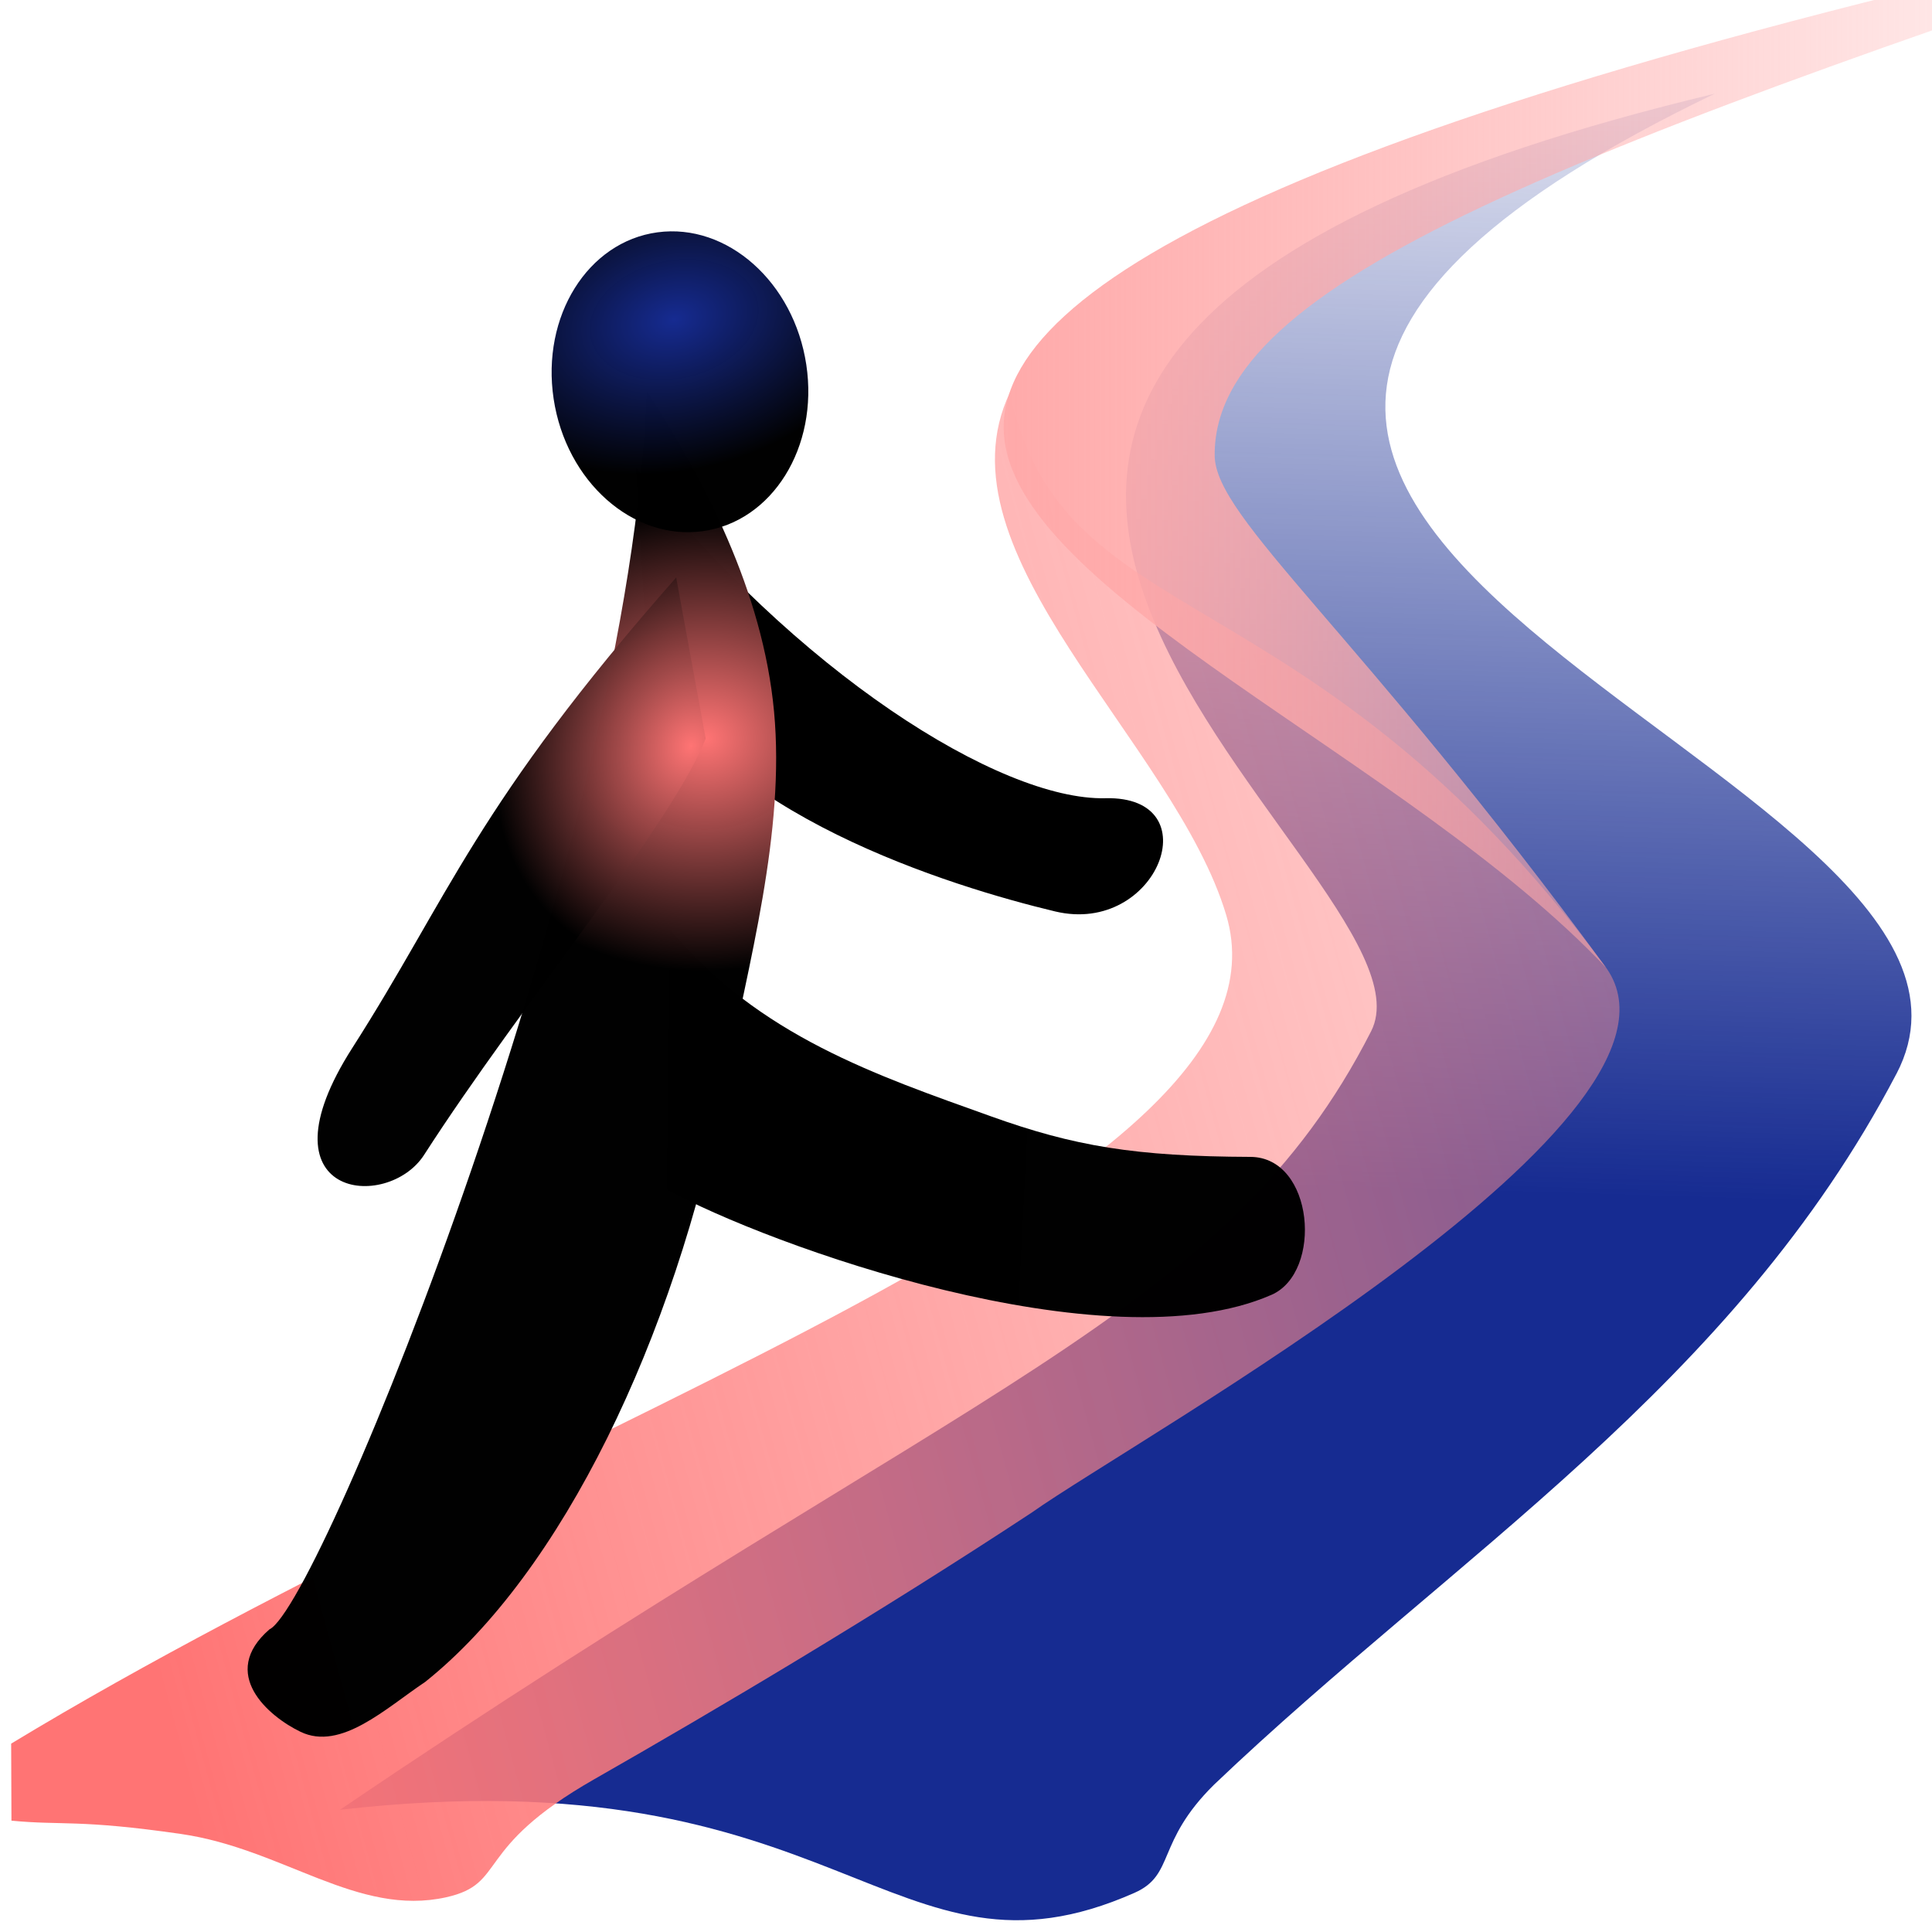
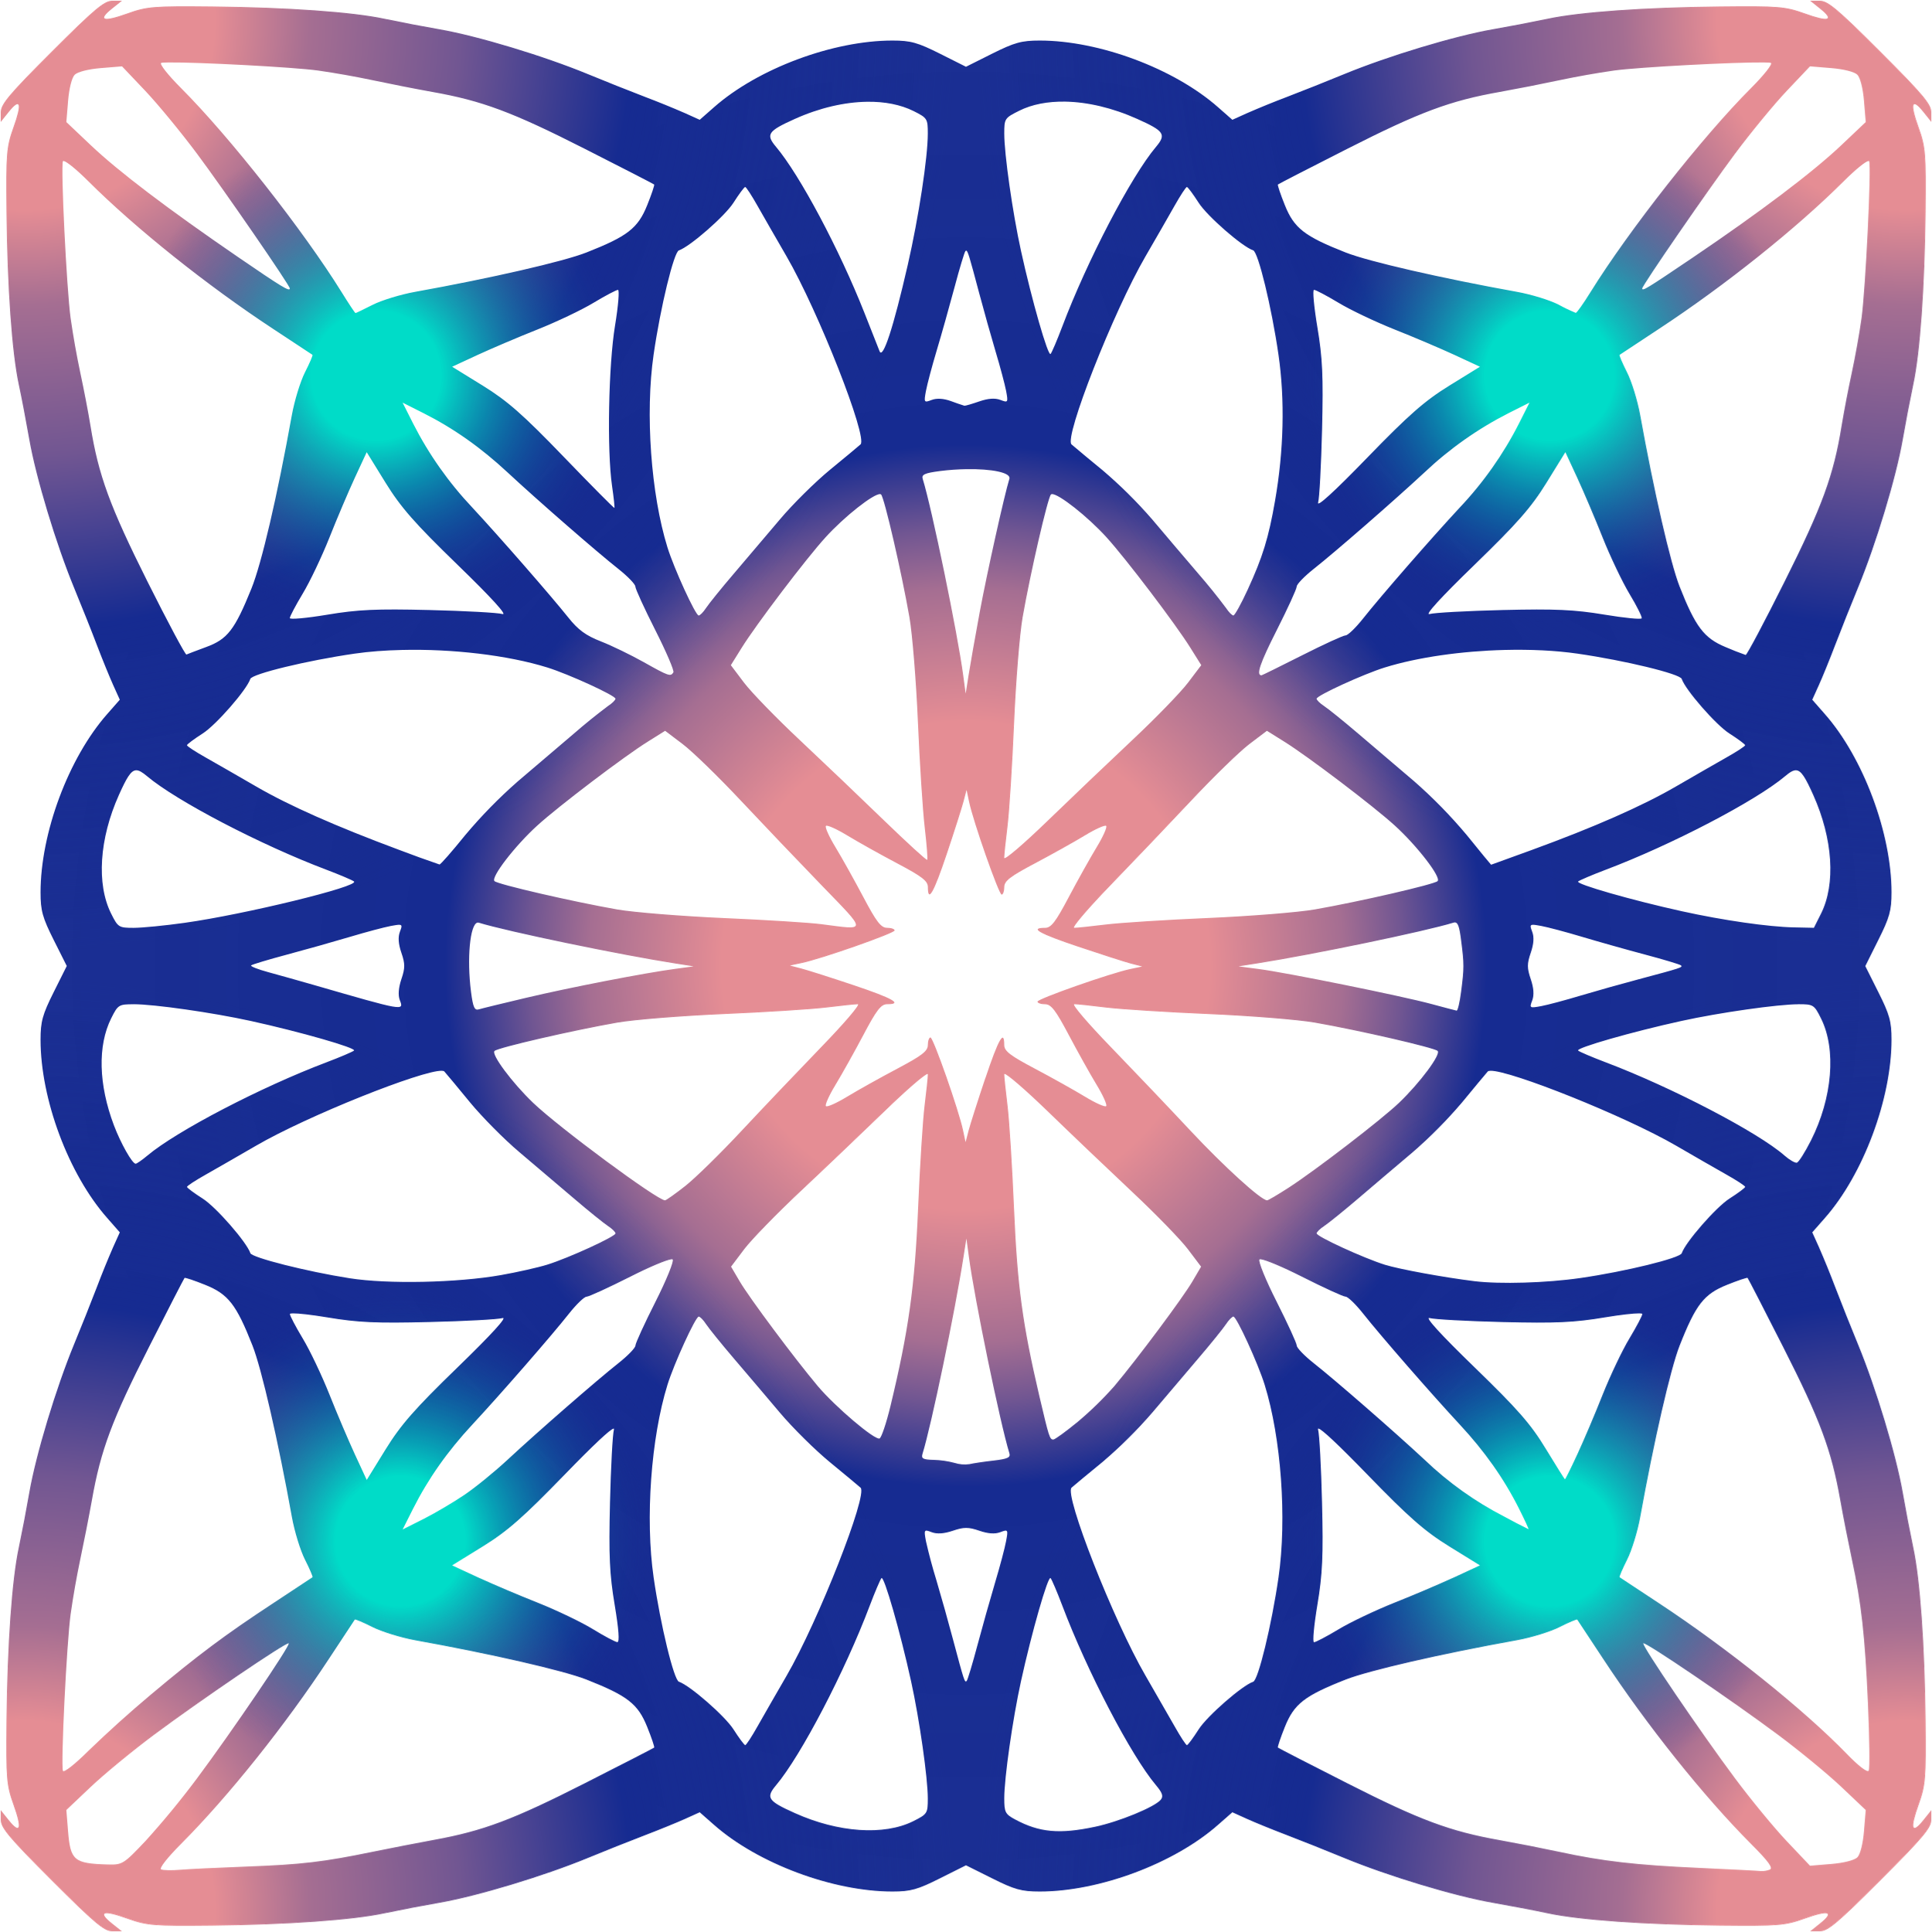
- <svg xmlns="http://www.w3.org/2000/svg" xmlns:xlink="http://www.w3.org/1999/xlink" width="54px" height="54px" viewBox="0 0 54 54" version="1.1" id="svg12">
-   <defs id="defs6">
-     <clipPath clipPathUnits="userSpaceOnUse" id="clipPath1127">
-       <rect style="display:inline;fill:none;fill-opacity:1;stroke:#808080;stroke-width:0.1;stroke-linecap:round;stroke-linejoin:round;stroke-miterlimit:4;stroke-dasharray:none;stroke-opacity:1" id="rect1129" width="33.381" height="33.381" x="162.687" y="350.973" />
-     </clipPath>
-     <clipPath clipPathUnits="userSpaceOnUse" id="clipPath931">
-       <rect style="opacity:0.99;fill:none;fill-opacity:1;stroke:#000000;stroke-width:0.3;stroke-miterlimit:4;stroke-dasharray:none" id="rect933" width="28.3" height="28.3" x="-0.071" y="0.31" />
-     </clipPath>
-     <clipPath clipPathUnits="userSpaceOnUse" id="clipPath931-3">
-       <rect style="opacity:0.99;fill:none;fill-opacity:1;stroke:#000000;stroke-width:0.3;stroke-miterlimit:4;stroke-dasharray:none" id="rect933-9" width="28.3" height="28.3" x="-0.071" y="0.31" />
-     </clipPath>
-     <linearGradient xlink:href="#linearGradient983" id="linearGradient985" x1="23.518" y1="-1.144" x2="22.942" y2="17.739" gradientUnits="userSpaceOnUse" gradientTransform="matrix(1.90106,0,0,1.90106,0.2229914,-0.3155504)" />
-     <linearGradient id="linearGradient983">
-       <stop style="stop-color:#162b91;stop-opacity:0" offset="0" id="stop979" />
-       <stop style="stop-color:#162b91;stop-opacity:1" offset="1" id="stop981" />
+ <svg xmlns="http://www.w3.org/2000/svg" xmlns:xlink="http://www.w3.org/1999/xlink" width="54" height="54" viewBox="0 0 14.287 14.287" xml:space="preserve">
+   <defs>
+     <radialGradient xlink:href="#d" id="i" gradientUnits="userSpaceOnUse" gradientTransform="matrix(.8761 0 0 .8761 77.249 -41.059)" cx="-9.808" cy="87.923" fx="-9.808" fy="87.923" r="7.925" />
+     <radialGradient xlink:href="#c" id="j" gradientUnits="userSpaceOnUse" gradientTransform="matrix(3.28529 0 0 3.28529 110.876 -209.971)" cx="-9.808" cy="87.923" fx="-9.808" fy="87.923" r="7.925" />
+     <radialGradient xlink:href="#c" id="l" gradientUnits="userSpaceOnUse" gradientTransform="matrix(3.28529 0 0 3.28529 58.255 -209.971)" cx="-9.808" cy="87.923" fx="-9.808" fy="87.923" r="7.925" />
+     <radialGradient xlink:href="#b" id="e" cx="-9.808" cy="87.923" fx="-9.808" fy="87.923" r="7.925" gradientUnits="userSpaceOnUse" gradientTransform="matrix(3.4071 0 0 3.4071 85.76 -247.091)" />
+     <radialGradient xlink:href="#c" id="f" gradientUnits="userSpaceOnUse" cx="-9.808" cy="87.923" fx="-9.808" fy="87.923" r="7.925" gradientTransform="matrix(3.28529 0 0 3.28529 58.255 -262.819)" />
+     <radialGradient xlink:href="#d" id="g" gradientUnits="userSpaceOnUse" cx="-9.808" cy="87.923" fx="-9.808" fy="87.923" r="7.925" gradientTransform="matrix(.8761 0 0 .8761 44.447 -41.059)" />
+     <radialGradient xlink:href="#d" id="m" gradientUnits="userSpaceOnUse" gradientTransform="matrix(.8761 0 0 .8761 45.13 -8.484)" cx="-9.808" cy="87.923" fx="-9.808" fy="87.923" r="7.925" />
+     <radialGradient xlink:href="#c" id="h" gradientUnits="userSpaceOnUse" gradientTransform="matrix(3.28529 0 0 3.28529 110.876 -262.819)" cx="-9.808" cy="87.923" fx="-9.808" fy="87.923" r="7.925" />
+     <radialGradient xlink:href="#d" id="k" gradientUnits="userSpaceOnUse" gradientTransform="matrix(.8761 0 0 .8761 77.249 -8.484)" cx="-9.808" cy="87.923" fx="-9.808" fy="87.923" r="7.925" />
+     <linearGradient id="c">
+       <stop style="stop-color:#e58d94;stop-opacity:1" offset="0" />
+       <stop style="stop-color:#e58d94;stop-opacity:1" offset=".204" />
+       <stop style="stop-color:#a56e92;stop-opacity:1" offset=".306" />
+       <stop style="stop-color:#715692;stop-opacity:1" offset=".468" />
+       <stop style="stop-color:#162b91;stop-opacity:1" offset=".653" />
+       <stop style="stop-color:#162b91;stop-opacity:0" offset="1" />
    </linearGradient>
-     <linearGradient xlink:href="#linearGradient947" id="linearGradient925" x1="0.047" y1="17.024" x2="41.363" y2="5.738" gradientUnits="userSpaceOnUse" gradientTransform="matrix(1.90106,0,0,1.90106,0.2229914,-0.3155504)" />
-     <linearGradient id="linearGradient947">
-       <stop id="stop943" offset="0" style="stop-color:#ff7474;stop-opacity:1" />
-       <stop id="stop945" offset="1" style="stop-color:#ffaaaa;stop-opacity:0;" />
+     <linearGradient id="b">
+       <stop style="stop-color:#e58d94;stop-opacity:1" offset="0" />
+       <stop style="stop-color:#e58d94;stop-opacity:1" offset=".253" />
+       <stop style="stop-color:#a56e92;stop-opacity:1" offset=".391" />
+       <stop style="stop-color:#715692;stop-opacity:1" offset=".452" />
+       <stop style="stop-color:#162b91;stop-opacity:1" offset=".54" />
+       <stop style="stop-color:#162b91;stop-opacity:.979" offset="1" />
    </linearGradient>
-     <linearGradient xlink:href="#linearGradient931" id="linearGradient933" x1="14.639" y1="6.521" x2="34.104" y2="6.521" gradientUnits="userSpaceOnUse" gradientTransform="matrix(1.90106,0,0,1.90106,0.2229914,-0.3155504)" />
-     <linearGradient id="linearGradient931">
-       <stop style="stop-color:#ffaaaa;stop-opacity:1;" offset="0" id="stop927" />
-       <stop style="stop-color:#ffaaaa;stop-opacity:0;" offset="1" id="stop929" />
+     <linearGradient id="d">
+       <stop style="stop-color:#00dcc8;stop-opacity:1" offset="0" />
+       <stop style="stop-color:#00dcc8;stop-opacity:1" offset=".261" />
+       <stop style="stop-color:#162b91;stop-opacity:0" offset="1" />
    </linearGradient>
-     <linearGradient xlink:href="#linearGradient1031" id="linearGradient1025" x1="44.777" y1="70.821" x2="60.014" y2="71.553" gradientUnits="userSpaceOnUse" />
-     <linearGradient id="linearGradient1031">
-       <stop style="stop-color:#000000;stop-opacity:1" offset="0" id="stop1027" />
-       <stop style="stop-color:#000000;stop-opacity:0.995" offset="1" id="stop1029" />
-     </linearGradient>
-     <radialGradient xlink:href="#linearGradient1009" id="radialGradient1003" cx="39.886" cy="65.181" fx="39.886" fy="65.181" r="8.855" gradientTransform="matrix(1.022307,-0.03708011,0.0301729,0.9268374,-2.807243,-0.9877338)" gradientUnits="userSpaceOnUse" />
-     <linearGradient id="linearGradient1009">
-       <stop id="stop1005" offset="0" style="stop-color:#ff7474;stop-opacity:1" />
-       <stop id="stop1007" offset="1" style="stop-color:#000000;stop-opacity:0.995" />
-     </linearGradient>
-     <radialGradient xlink:href="#linearGradient991" id="radialGradient995" cx="32.49" cy="48.643" fx="32.49" fy="48.643" r="4.276" gradientTransform="matrix(1.706974,-0.1956862,0.1412422,1.23781,-29.93696,-5.666675)" gradientUnits="userSpaceOnUse" />
-     <linearGradient id="linearGradient991">
-       <stop style="stop-color:#162b91;stop-opacity:1" offset="0" id="stop987" />
-       <stop style="stop-color:#000000;stop-opacity:0.995" offset="1" id="stop989" />
-     </linearGradient>
-     <radialGradient xlink:href="#linearGradient1009" id="radialGradient1035" cx="39.574" cy="59.588" fx="39.574" fy="59.588" r="6.502" gradientTransform="matrix(0.4466359,-1.120579,0.9109779,0.4045433,-32.51389,78.44377)" gradientUnits="userSpaceOnUse" />
-     <clipPath clipPathUnits="userSpaceOnUse" id="clipPath4814">
-       <rect style="opacity:0.947;fill:none;fill-opacity:1;stroke:#000000;stroke-width:0.05;stroke-miterlimit:4;stroke-dasharray:none;stroke-opacity:1;paint-order:markers stroke fill" id="rect4816" width="53.3" height="53.3" x="0.25" y="0.45" />
-     </clipPath>
+     <pattern xlink:href="#a" id="n" patternTransform="translate(-25.364 -25.492)" />
+     <pattern patternUnits="userSpaceOnUse" width="104.69" height="104.917" patternTransform="translate(-25.344 -25.472)" id="a">
+       <path style="fill:url(#e);stroke-width:1;paint-order:markers stroke fill" d="M25.344 25.472h54v54h-54z" />
+       <path style="fill:url(#f);stroke-width:1;paint-order:markers stroke fill" d="M0 0h52.07v52.07H0z" />
+       <path style="fill:url(#g);stroke-width:1;paint-order:markers stroke fill" d="M28.911 29.029h13.886v13.885H28.91z" />
+       <path style="fill:url(#h);stroke-width:1;paint-order:markers stroke fill" d="M52.62 0h52.07v52.07H52.62z" />
+       <path style="fill:url(#i);stroke-width:1;paint-order:markers stroke fill" d="M61.713 29.029H75.6v13.885H61.713z" />
+       <path style="fill:url(#j);stroke-width:1;paint-order:markers stroke fill" d="M52.62 52.848h52.07v52.07H52.62z" />
+       <path style="fill:url(#k);stroke-width:1;paint-order:markers stroke fill" d="M61.713 61.603H75.6V75.49H61.713z" />
+       <path style="fill:url(#l);stroke-width:1;paint-order:markers stroke fill" d="M0 52.848h52.07v52.07H0z" />
+       <path style="fill:url(#m);stroke-width:1;paint-order:markers stroke fill" d="M29.595 61.603H43.48V75.49H29.595z" />
+     </pattern>
+     <pattern patternUnits="userSpaceOnUse" width="53.961" height="53.961" patternTransform="translate(.02 .02)" id="o">
+       <path style="fill:url(#n)" d="M3.117 0c-.226 0-.506.237-1.693 1.424C.237 2.61 0 2.89 0 3.117v.272l.223-.278c.324-.404.373-.246.13.43-.195.546-.21.727-.193 2.355.021 2.11.152 3.946.344 4.833.077.356.208 1.045.293 1.53.187 1.07.75 2.93 1.256 4.157.205.498.493 1.218.638 1.602.146.383.35.882.452 1.109l.185.41-.355.404c-1.078 1.225-1.86 3.32-1.86 4.983 0 .51.055.703.367 1.326l.366.729-.366.732c-.312.624-.367.819-.367 1.328 0 1.662.782 3.757 1.86 4.98l.355.405-.185.41a25.07 25.07 0 0 0-.452 1.11 76.398 76.398 0 0 1-.638 1.6c-.507 1.228-1.07 3.087-1.256 4.157a48.377 48.377 0 0 1-.293 1.531c-.192.887-.322 2.722-.344 4.832-.016 1.629-.002 1.81.194 2.356.242.676.193.834-.131.43L0 50.572v.272c0 .226.237.506 1.424 1.693 1.187 1.187 1.467 1.424 1.693 1.424h.272l-.28-.223c-.404-.324-.244-.373.432-.13.546.195.727.21 2.355.193 2.11-.022 3.946-.152 4.833-.344a48.482 48.482 0 0 1 1.53-.293c1.07-.187 2.93-.75 4.157-1.256a76.13 76.13 0 0 1 1.602-.638c.383-.146.882-.35 1.109-.452l.41-.185.404.355c1.225 1.078 3.32 1.86 4.983 1.86.51 0 .703-.055 1.326-.368l.729-.365.732.365c.624.313.819.368 1.328.368 1.662 0 3.757-.782 4.98-1.86l.405-.355.41.185c.227.103.726.306 1.11.452.382.145 1.103.433 1.6.638 1.228.507 3.087 1.07 4.157 1.256.485.085 1.175.216 1.531.293.887.192 2.722.322 4.832.344 1.629.016 1.81.002 2.356-.194.676-.242.834-.193.43.131l-.278.223h.272c.226 0 .506-.237 1.693-1.424 1.187-1.187 1.424-1.467 1.424-1.693v-.272l-.223.278c-.324.404-.373.246-.13-.43.195-.546.21-.727.193-2.356-.022-2.11-.152-3.945-.344-4.832a48.591 48.591 0 0 1-.293-1.53c-.187-1.07-.75-2.93-1.256-4.157a76.169 76.169 0 0 1-.638-1.602 25.149 25.149 0 0 0-.452-1.109l-.185-.41.355-.404c1.071-1.217 1.86-3.33 1.86-4.983 0-.51-.055-.703-.368-1.326l-.365-.729.365-.732c.313-.624.368-.819.368-1.328 0-1.652-.79-3.764-1.86-4.98l-.355-.405.185-.41c.103-.227.306-.726.452-1.11a76.39 76.39 0 0 1 .638-1.601c.507-1.227 1.07-3.086 1.256-4.156a48.28 48.28 0 0 1 .293-1.531c.192-.887.322-2.722.344-4.833.016-1.628.002-1.81-.194-2.355-.242-.676-.193-.834.131-.43l.223.278v-.272c0-.226-.237-.506-1.424-1.693C51.35.237 51.07 0 50.844 0h-.272l.278.223c.404.324.246.373-.43.13-.546-.195-.727-.21-2.356-.193-2.11.021-3.945.152-4.832.344a48.38 48.38 0 0 1-1.53.293c-1.07.187-2.93.75-4.157 1.256a76.13 76.13 0 0 1-1.602.638 25.14 25.14 0 0 0-1.109.452l-.41.185-.404-.355c-1.224-1.078-3.319-1.86-4.98-1.86-.51 0-.705.055-1.33.367l-.731.366-.729-.366c-.623-.312-.815-.367-1.326-.367-1.663 0-3.758.782-4.983 1.86l-.404.355-.41-.185a25.121 25.121 0 0 0-1.11-.452 76.401 76.401 0 0 1-1.601-.638C15.189 1.546 13.33.983 12.26.797a48.377 48.377 0 0 1-1.531-.293C9.842.312 8.007.182 5.896.16 4.268.144 4.086.158 3.541.354c-.676.242-.834.193-.43-.131L3.39 0zm1.574 1.725c.776-.01 3.46.128 4.178.226a24.75 24.75 0 0 1 1.533.272c.435.093 1.18.24 1.659.326 1.392.247 2.235.56 4.267 1.592 1.05.532 1.92.981 1.936.996.014.014-.073.276-.196.58-.258.641-.547.866-1.693 1.318-.643.254-2.673.72-4.795 1.102-.399.072-.93.234-1.182.361-.25.127-.467.232-.482.232-.015 0-.189-.262-.387-.582-1.071-1.727-3.14-4.356-4.486-5.703-.368-.368-.617-.684-.557-.707.022-.008.095-.012.205-.013zm44.579 0c.11.001.183.005.205.013.06.022-.189.339-.557.707-1.347 1.347-3.415 3.976-4.486 5.703-.198.32-.383.579-.409.577a4.684 4.684 0 0 1-.48-.23c-.24-.125-.763-.286-1.162-.358-2.123-.383-4.152-.848-4.795-1.102-1.146-.452-1.435-.677-1.693-1.318-.123-.304-.21-.566-.196-.58.015-.015.886-.464 1.936-.996 2.032-1.032 2.875-1.345 4.267-1.592a56.443 56.443 0 0 0 1.659-.326 24.753 24.753 0 0 1 1.533-.272c.719-.098 3.402-.236 4.178-.226zm-45.88.109.651.686c.357.377 1.006 1.167 1.443 1.753.754 1.01 2.596 3.684 2.596 3.768 0 .098-.226-.04-1.459-.885-1.948-1.335-3.33-2.384-4.101-3.115l-.686-.65.049-.592c.028-.345.104-.65.185-.73.082-.082.386-.158.73-.186zm47.18 0 .592.049c.345.028.65.104.73.185.082.082.158.386.186.73l.049.593-.686.65c-.797.755-2.27 1.867-4.15 3.139-1.288.87-1.41.945-1.41.861 0-.084 1.842-2.757 2.596-3.768.437-.586 1.086-1.376 1.443-1.753zm-20.818.986c.625.011 1.323.174 2.012.483.76.34.82.433.523.785-.695.826-1.921 3.177-2.615 5.014-.145.383-.293.73-.328.771-.07.083-.527-1.512-.828-2.885-.234-1.064-.467-2.699-.467-3.273 0-.42.012-.438.418-.64.356-.179.799-.263 1.285-.255zm-5.535.004c.49-.007.935.08 1.297.26.384.192.398.215.398.63 0 .665-.254 2.332-.56 3.669-.4 1.745-.694 2.649-.788 2.414l-.421-1.067c-.703-1.78-1.806-3.853-2.473-4.646-.293-.348-.23-.441.527-.781.689-.31 1.39-.47 2.02-.479zM1.76 4.48c.08.012.364.241.687.564 1.324 1.32 3.318 2.913 5.168 4.129.588.386 1.082.712 1.098.724.016.013-.079.233-.21.49-.13.258-.294.795-.366 1.194-.413 2.29-.846 4.147-1.131 4.852-.466 1.151-.669 1.413-1.26 1.63-.275.102-.524.196-.555.211-.03.016-.52-.902-1.09-2.04-1.052-2.104-1.369-2.97-1.591-4.346-.062-.383-.191-1.05-.285-1.485a24.12 24.12 0 0 1-.272-1.533c-.112-.821-.278-4.209-.215-4.383.003-.007.01-.01.022-.007zm50.441 0c.012-.002.019 0 .022.007.063.174-.101 3.562-.213 4.383-.056.409-.18 1.1-.274 1.533a34.276 34.276 0 0 0-.285 1.485c-.222 1.376-.539 2.243-1.59 4.343-.568 1.137-1.058 2.06-1.09 2.055a8.45 8.45 0 0 1-.568-.223c-.595-.248-.836-.567-1.277-1.687-.254-.643-.72-2.673-1.102-4.795-.072-.399-.237-.936-.367-1.193-.13-.258-.225-.478-.209-.49.016-.013.51-.339 1.098-.725 1.85-1.216 3.844-2.809 5.168-4.129.323-.323.606-.552.687-.564zm-31.394.726c.026-.003.182.236.347.53.166.293.529.925.807 1.404.888 1.53 2.282 5.073 2.07 5.261-.064.057-.45.38-.86.715-.408.336-1.034.955-1.392 1.38-.357.423-.939 1.107-1.29 1.519-.353.412-.7.844-.776.959-.075.115-.168.209-.205.209-.088 0-.688-1.309-.873-1.905-.461-1.483-.625-3.744-.387-5.386.192-1.328.566-2.867.707-2.914.307-.103 1.284-.956 1.524-1.33.153-.24.301-.44.328-.442zm12.347 0c.027.003.175.202.328.441.24.375 1.217 1.228 1.524 1.33.141.048.515 1.587.707 2.915.183 1.261.149 2.683-.096 4.086-.181 1.04-.344 1.567-.765 2.484-.182.396-.362.72-.399.72-.037 0-.13-.093-.205-.208a16.897 16.897 0 0 0-.775-.96c-.352-.411-.934-1.095-1.291-1.519a12.968 12.968 0 0 0-1.393-1.379 59.842 59.842 0 0 1-.86-.715c-.213-.19 1.171-3.713 2.067-5.255.28-.482.645-1.117.81-1.41.166-.294.322-.533.348-.53zm-6.172 1.78c.045-.011.092.157.366 1.187.129.485.336 1.221.46 1.637.125.415.256.907.292 1.093.061.328.055.336-.16.254-.151-.057-.343-.043-.592.043-.203.07-.389.125-.414.12a7.234 7.234 0 0 1-.371-.128c-.214-.077-.401-.088-.545-.033-.212.08-.218.071-.157-.256.035-.186.171-.698.303-1.138.132-.44.355-1.233.496-1.76.14-.527.277-.98.303-1.006a.047.047 0 0 1 .02-.014zm-9.73 1.095c.045 0 .009.449-.082.998-.183 1.11-.228 3.481-.084 4.479.048.33.078.607.066.619-.01.011-.652-.635-1.423-1.436-1.14-1.182-1.565-1.555-2.258-1.984l-.854-.527.71-.329c.39-.18 1.143-.501 1.675-.712.532-.212 1.238-.547 1.568-.747.33-.199.637-.36.682-.36zm19.455 0c.045 0 .353.162.684.361.33.2 1.036.535 1.568.747.532.21 1.286.532 1.676.712l.709.329-.854.527c-.69.427-1.13.812-2.295 2.014-.923.952-1.416 1.402-1.373 1.253.037-.127.085-1.046.11-2.043.036-1.49.013-1.995-.131-2.855-.096-.575-.139-1.045-.094-1.045zm-25.475 3.152.582.293c.842.425 1.606.963 2.354 1.659.845.786 2.487 2.216 3.096 2.697.261.207.474.428.474.492s.251.612.557 1.217c.306.605.534 1.136.506 1.181-.077.125-.13.108-.828-.285-.357-.2-.895-.462-1.198-.58-.42-.164-.634-.32-.91-.666-.478-.6-1.922-2.255-2.681-3.072a10.076 10.076 0 0 1-1.659-2.354zm31.497 0-.293.582a10.076 10.076 0 0 1-1.659 2.354c-.786.845-2.216 2.487-2.697 3.096-.207.261-.428.474-.492.474s-.612.252-1.219.559c-.606.306-1.116.557-1.13.557-.157 0-.043-.334.427-1.264.306-.605.557-1.153.557-1.217 0-.064.212-.285.474-.492.609-.481 2.25-1.911 3.096-2.697a10.076 10.076 0 0 1 2.353-1.659zm-32.5 1.385.527.854c.427.69.812 1.13 2.014 2.295.952.923 1.402 1.418 1.253 1.375-.127-.037-1.046-.088-2.043-.112-1.49-.036-1.995-.013-2.855.131-.575.096-1.045.139-1.045.094 0-.045.162-.353.361-.684.2-.33.535-1.036.747-1.568.21-.532.532-1.286.712-1.676zm33.503 0 .329.71c.18.39.501 1.143.712 1.675.212.532.55 1.242.752 1.578.203.336.356.643.34.68-.016.037-.49-.01-1.052-.104-.831-.138-1.36-.162-2.833-.127-.996.024-1.915.075-2.042.112-.15.043.3-.452 1.253-1.375 1.202-1.165 1.587-1.605 2.014-2.295zm-16.74.475c.702-.012 1.254.096 1.2.271-.142.457-.628 2.642-.829 3.725-.128.69-.268 1.485-.312 1.766l-.08.511-.069-.511c-.157-1.177-.876-4.664-1.132-5.49-.038-.121.055-.164.488-.22.25-.032.5-.048.734-.052zm-2.412.697a.04.04 0 0 1 .027.012c.092.096.573 2.18.791 3.428.081.46.188 1.776.237 2.925.049 1.15.135 2.48.191 2.957.056.477.087.883.069.9-.019.019-.56-.476-1.204-1.099a242.82 242.82 0 0 0-2.357-2.248c-.654-.613-1.353-1.334-1.557-1.603l-.37-.49.302-.485c.405-.652 1.8-2.491 2.344-3.088.535-.589 1.343-1.222 1.527-1.209zm4.8 0c.185-.013.993.62 1.528 1.209.543.597 1.939 2.436 2.344 3.088l.303.484-.371.49c-.204.27-.904.991-1.557 1.604-.653.613-1.726 1.636-2.383 2.272-.657.636-1.195 1.095-1.195 1.02 0-.076.041-.472.092-.88.05-.407.133-1.7.183-2.875.05-1.175.158-2.513.239-2.972.219-1.248.7-3.332.79-3.428a.04.04 0 0 1 .028-.012zm-18.163 4.356c1.398-.034 2.948.144 4.06.49.596.185 1.905.785 1.905.873 0 .037-.094.13-.21.205a17.04 17.04 0 0 0-.958.775l-1.559 1.328a13.702 13.702 0 0 0-1.475 1.508c-.366.453-.688.82-.716.817a34.103 34.103 0 0 1-1.12-.405c-1.78-.662-3.089-1.243-4.005-1.775-.48-.278-1.11-.641-1.405-.807-.293-.165-.532-.32-.529-.347.003-.027.202-.175.441-.328.375-.24 1.228-1.217 1.33-1.524.048-.141 1.587-.515 2.915-.707.41-.06.86-.092 1.326-.103zm30.818 0c.716-.018 1.42.014 2.035.103 1.328.192 2.867.566 2.914.707.103.307.955 1.284 1.33 1.524.24.153.44.301.442.328.003.026-.236.182-.53.347-.293.166-.925.529-1.404.807-.94.546-2.289 1.14-4.047 1.781-.61.223-1.113.406-1.119.406-.005 0-.31-.371-.676-.824a13.704 13.704 0 0 0-1.474-1.508c-.445-.377-1.146-.976-1.559-1.328-.412-.352-.844-.7-.959-.775-.115-.075-.209-.168-.209-.205 0-.088 1.309-.688 1.905-.873.927-.288 2.157-.46 3.351-.49zM18.57 20.406l.49.371c.27.204.991.904 1.604 1.557.613.653 1.636 1.726 2.272 2.383 1.29 1.333 1.288 1.26.003 1.094-.332-.044-1.563-.121-2.738-.172-1.175-.052-2.513-.16-2.972-.24-1.249-.22-3.332-.7-3.428-.792-.109-.103.569-.983 1.197-1.554.597-.543 2.436-1.939 3.088-2.344zm16.82 0 .485.303c.652.405 2.491 1.8 3.088 2.344.628.571 1.306 1.451 1.197 1.554-.096.092-2.18.572-3.428.791-.46.081-1.797.188-2.972.239-1.175.05-2.468.133-2.875.183-.408.05-.804.092-.88.092-.075 0 .384-.538 1.02-1.195a256.69 256.69 0 0 0 2.272-2.383c.613-.653 1.334-1.353 1.603-1.557zM3.776 21.51c.086-.008.18.053.313.164.826.695 3.177 1.921 5.014 2.615.383.145.73.293.771.328.161.136-3.052.92-4.734 1.156-.546.077-1.187.14-1.424.14-.416 0-.44-.015-.631-.4-.413-.826-.33-2.092.219-3.316.213-.474.33-.675.472-.687zm46.41 0c.143.012.26.213.473.687.55 1.224.632 2.49.219 3.317l-.2.398-.562-.012c-.704-.014-1.966-.195-3.119-.449-1.396-.307-2.991-.764-2.908-.834.042-.035.388-.183.771-.328 1.837-.694 4.188-1.92 5.014-2.615.132-.111.227-.172.313-.164zm-23.19.549.068.324c.113.549.833 2.601.912 2.601.04 0 .074-.095.074-.21 0-.171.162-.296.86-.665.472-.25 1.1-.6 1.394-.779.294-.179.561-.298.593-.266.033.033-.086.3-.265.594-.179.295-.53.922-.78 1.395-.368.697-.493.86-.663.86-.451 0-.164.162.927.528.626.21 1.284.422 1.463.47l.324.083-.324.068c-.549.114-2.601.834-2.601.913 0 .04.095.074.21.074.171 0 .296.162.665.86.25.472.6 1.1.779 1.394.179.294.298.561.265.593-.032.033-.299-.086-.593-.265-.295-.179-.922-.53-1.395-.78-.697-.368-.86-.493-.86-.664 0-.45-.163-.163-.528.928h-.002c-.21.626-.42 1.284-.467 1.463l-.084.324-.069-.324c-.113-.549-.833-2.601-.912-2.601-.04 0-.074.095-.074.21 0 .171-.163.296-.86.665-.472.25-1.1.6-1.394.779-.294.179-.561.298-.594.265-.032-.032.087-.299.266-.593.179-.295.53-.922.78-1.395.368-.697.493-.86.663-.86.451 0 .164-.164-.927-.53-.626-.21-1.284-.42-1.463-.467l-.324-.084.324-.069c.549-.113 2.601-.833 2.601-.912 0-.04-.095-.074-.21-.074-.171 0-.296-.162-.665-.86-.25-.472-.6-1.1-.779-1.394-.179-.294-.298-.561-.266-.594.033-.032.3.087.594.266.295.179.922.53 1.395.78.696.368.86.493.86.663 0 .451.164.164.53-.927.21-.626.42-1.284.467-1.463zm13.644 3.703c.09-.001.129.117.177.496.086.665.086.78 0 1.443-.038.294-.093.53-.125.526-.03-.005-.349-.089-.707-.186-.808-.22-4.078-.883-4.83-.978l-.558-.073.511-.08c1.571-.247 4.713-.9 5.49-1.14a.142.142 0 0 1 .042-.008zm-27.319.006a.077.077 0 0 1 .043.002c.781.242 3.95.9 5.49 1.14l.512.08-.511.069c-.856.114-2.953.521-4.18.812-.639.151-1.229.295-1.31.32-.121.038-.164-.055-.22-.488-.12-.937-.028-1.881.176-1.935zm-2.172.06c.076.006.06.058.008.194-.057.15-.043.341.041.587.106.308.106.427 0 .739-.08.239-.096.446-.045.582.119.311.141.315-2.422-.426-.383-.11-.94-.267-1.238-.348-.297-.08-.52-.167-.494-.193.026-.026.479-.162 1.006-.303a74.94 74.94 0 0 0 1.76-.496c.44-.132.952-.268 1.138-.303.123-.023.201-.036.246-.033zm31.665 0c.045-.003.123.01.246.033.186.035.698.171 1.138.303.44.132 1.233.356 1.76.496.527.14.98.277 1.006.303.054.054.003.071-1.174.385a65.76 65.76 0 0 0-1.637.46c-.415.125-.907.257-1.093.292-.328.061-.336.056-.254-.159.056-.148.043-.345-.041-.593-.106-.312-.106-.431 0-.739.084-.246.098-.437.04-.587-.05-.136-.067-.188.008-.194zm-39.098 2.22c.574 0 2.209.234 3.273.468 1.373.301 2.968.758 2.885.828-.042.035-.388.183-.771.328-1.826.69-4.187 1.92-5.002 2.605-.15.126-.299.229-.33.229-.095 0-.417-.57-.608-1.076-.43-1.14-.457-2.222-.076-2.987.189-.38.214-.394.629-.394zm20.24 0c.076 0-.383.537-1.02 1.194-.635.657-1.637 1.709-2.224 2.338-.588.63-1.297 1.326-1.578 1.547-.281.221-.536.402-.567.402-.214 0-2.966-2.035-3.689-2.728-.587-.563-1.175-1.354-1.076-1.447.096-.092 2.18-.572 3.428-.791.46-.081 1.797-.188 2.972-.239 1.175-.05 2.468-.133 2.875-.183.407-.05.804-.092.88-.092zm6.05 0c.076 0 .472.042.88.093.407.05 1.7.133 2.875.183 1.175.05 2.513.158 2.972.239 1.248.219 3.332.7 3.428.79.099.094-.489.885-1.076 1.448-.487.467-2.333 1.886-3.086 2.373-.302.195-.573.355-.603.355-.168 0-1.211-.95-2.145-1.949-.587-.629-1.589-1.68-2.225-2.338-.636-.657-1.095-1.193-1.02-1.193zm20.241 0c.416 0 .44.015.631.4.43.862.319 2.215-.281 3.406-.167.33-.344.61-.395.623-.05.012-.206-.077-.346-.2-.738-.649-3.162-1.912-4.996-2.605-.383-.145-.73-.293-.771-.328-.083-.07 1.512-.527 2.885-.828 1.064-.234 2.699-.467 3.273-.467zm-37.918 1.86c.037.001.06.008.072.022.057.064.38.45.715.86.336.408.955 1.034 1.38 1.392.423.357 1.107.939 1.519 1.29.412.353.844.7.959.776.115.075.209.168.209.205 0 .088-1.309.688-1.905.873-.255.08-.84.212-1.3.293-1.219.215-3.157.256-4.225.088-1.198-.188-2.734-.577-2.775-.701-.103-.307-.955-1.284-1.33-1.524-.24-.153-.44-.301-.442-.328-.003-.026.236-.182.53-.347.293-.166.925-.529 1.404-.807 1.434-.833 4.639-2.11 5.19-2.092zm29.305 0c.55-.018 3.755 1.26 5.19 2.092.478.278 1.11.641 1.404.807.293.165.532.32.529.347-.003.027-.202.175-.442.328-.374.24-1.227 1.217-1.33 1.524-.046.138-1.575.513-2.838.695-.945.137-2.244.175-2.955.088-.853-.105-2.103-.334-2.507-.46-.598-.188-1.905-.788-1.905-.876 0-.037.094-.13.21-.205.114-.075.546-.423.958-.775.412-.352 1.096-.934 1.52-1.291a12.968 12.968 0 0 0 1.379-1.393c.335-.409.658-.795.715-.86.011-.013.035-.02.072-.02zm-15.727.09c.004 0 .006.003.006.008 0 .075-.041.471-.092.879-.05.407-.132 1.7-.181 2.875-.092 2.18-.265 3.418-.772 5.52-.116.48-.254.888-.306.906-.14.046-1.238-.887-1.727-1.467-.644-.766-1.91-2.463-2.18-2.924l-.242-.412.367-.487c.202-.267.902-.986 1.555-1.6.653-.612 1.726-1.635 2.383-2.27.616-.597 1.128-1.037 1.19-1.028zm2.149 0c.061-.01.573.431 1.19 1.027.656.636 1.729 1.659 2.382 2.272.653.613 1.353 1.332 1.555 1.6l.367.486-.242.412c-.27.461-1.536 2.158-2.18 2.924a9.61 9.61 0 0 1-1.025 1c-.332.273-.64.496-.682.496-.102 0-.12-.062-.389-1.207-.473-2.023-.616-3.075-.709-5.248-.05-1.175-.131-2.468-.181-2.875-.05-.408-.092-.804-.092-.88 0-.004.002-.006.006-.007zm-1.065 4.598.069.511c.157 1.177.876 4.664 1.132 5.49.038.12-.05.16-.443.206-.27.03-.572.076-.674.1a.936.936 0 0 1-.418-.036 2.535 2.535 0 0 0-.588-.084c-.293-.007-.346-.037-.304-.172.245-.79.904-3.95 1.146-5.504zm-8.25.582c.02-.003.034-.002.04.004.042.042-.174.575-.481 1.183-.308.609-.56 1.159-.56 1.223 0 .064-.214.285-.475.492-.609.481-2.25 1.911-3.096 2.697-.36.335-.906.78-1.213.987-.306.207-.82.51-1.14.672l-.583.293.293-.583c.425-.84.963-1.605 1.659-2.353.786-.845 2.216-2.487 2.697-3.096.207-.262.428-.474.492-.474s.614-.253 1.223-.56c.532-.27 1.005-.468 1.144-.485zm16.48 0c.14.017.613.215 1.145.484.609.308 1.159.56 1.223.56.064 0 .285.213.492.475.481.609 1.911 2.25 2.697 3.096.695.747 1.234 1.51 1.657 2.35.16.319.28.579.267.578a16.815 16.815 0 0 1-.674-.35 9.489 9.489 0 0 1-2.234-1.594c-.85-.79-2.49-2.219-3.096-2.697-.262-.207-.474-.428-.474-.492s-.253-.614-.56-1.223c-.308-.608-.524-1.14-.481-1.183.005-.006.019-.007.039-.004zm-30.083.52c.014-.015.276.072.58.195.641.258.866.547 1.318 1.693.254.643.72 2.673 1.102 4.795.072.399.236.936.367 1.193.13.258.225.478.209.49-.016.013-.51.339-1.098.725-1.35.887-2.097 1.445-3.433 2.566a34.05 34.05 0 0 0-1.735 1.563c-.37.369-.686.617-.709.557-.063-.174.103-3.562.215-4.383a24.71 24.71 0 0 1 .27-1.533c.093-.435.24-1.18.326-1.659.247-1.392.56-2.235 1.592-4.267.532-1.05.981-1.921.996-1.936zm43.687 0c.015.014.464.885.996 1.935 1.032 2.032 1.345 2.875 1.592 4.267.085.48.233 1.224.326 1.659.267 1.236.366 2.139.45 4.04.042.971.053 1.812.021 1.87-.034.062-.283-.127-.615-.471-1.189-1.228-3.353-2.962-5.248-4.209a187.43 187.43 0 0 1-1.098-.725c-.016-.012.079-.232.209-.49.13-.257.295-.794.367-1.193.383-2.122.848-4.152 1.102-4.795.452-1.146.677-1.435 1.318-1.693.304-.123.565-.21.58-.196zm-40.662.991c.16-.002.532.04.963.112.86.144 1.365.167 2.855.13.997-.023 1.916-.074 2.043-.11.15-.044-.301.45-1.253 1.374-1.202 1.165-1.587 1.605-2.014 2.295l-.527.854-.329-.71c-.18-.39-.501-1.143-.712-1.675-.212-.532-.547-1.238-.747-1.568-.199-.33-.36-.64-.36-.684 0-.011.028-.017.081-.018zm37.637 0c.053.001.082.007.082.018 0 .045-.162.353-.361.684-.2.33-.535 1.036-.747 1.568-.21.532-.53 1.284-.709 1.67-.178.386-.334.7-.345.697-.011-.002-.25-.384-.532-.847-.42-.693-.775-1.1-1.996-2.284-.952-.923-1.402-1.418-1.254-1.375.128.037 1.047.087 2.043.112 1.491.036 1.996.013 2.856-.131.431-.072.804-.114.963-.112zm-26.291.09c.037 0 .13.094.205.21.075.114.423.546.775.958.352.412.934 1.096 1.291 1.52.358.424.984 1.043 1.393 1.379.409.335.795.658.86.715.211.188-1.183 3.731-2.071 5.261-.278.48-.641 1.11-.807 1.405-.165.293-.32.532-.347.529-.027-.003-.175-.202-.328-.442-.24-.374-1.217-1.227-1.524-1.33-.141-.047-.515-1.586-.707-2.914-.238-1.642-.074-3.903.387-5.386.185-.596.785-1.905.873-1.905zm14.945 0c.088 0 .688 1.309.873 1.905.461 1.483.625 3.744.387 5.386-.192 1.328-.566 2.867-.707 2.914-.307.103-1.284.955-1.524 1.33-.153.24-.301.44-.328.442-.026.003-.182-.236-.347-.53-.166-.293-.531-.928-.81-1.41-.897-1.542-2.281-5.067-2.067-5.257.064-.057.45-.378.86-.713a12.966 12.966 0 0 0 1.392-1.38c.357-.423.939-1.107 1.29-1.519.353-.412.7-.844.776-.959.075-.115.168-.209.205-.209zM17.131 39.91c.011 0 .013.009.008.027-.037.128-.086 1.047-.11 2.043-.036 1.491-.013 1.996.131 2.856.116.695.14 1.044.074 1.041-.054-.002-.36-.165-.68-.361-.32-.197-1.017-.531-1.55-.743a40.893 40.893 0 0 1-1.678-.712l-.709-.329.854-.527c.69-.427 1.13-.812 2.295-2.014.808-.833 1.287-1.281 1.365-1.28zm19.7 0c.077 0 .556.448 1.364 1.281 1.165 1.202 1.605 1.587 2.295 2.014l.854.527-.71.329a40.7 40.7 0 0 1-1.675.712c-.532.212-1.238.547-1.568.747-.33.199-.64.36-.684.36-.045 0-.002-.47.094-1.044.144-.86.167-1.365.13-2.856-.023-.996-.074-1.915-.11-2.042-.006-.02-.002-.028.01-.028zm-9.847 2.776c.107 0 .214.025.368.078.246.084.437.098.587.04.217-.081.222-.073.16.255-.034.186-.17.698-.302 1.138a74.95 74.95 0 0 0-.496 1.76c-.14.527-.277.98-.303 1.006-.055.054-.071.003-.385-1.174a65.981 65.981 0 0 0-.46-1.639 15.076 15.076 0 0 1-.292-1.091c-.061-.328-.056-.336.159-.254.148.056.345.043.593-.041.156-.053.265-.079.371-.078zm-2.367 1.402c.07-.083.527 1.512.828 2.885.234 1.064.467 2.699.467 3.273 0 .418-.013.438-.41.637-.812.405-2.092.318-3.3-.225-.764-.342-.825-.433-.528-.785.695-.826 1.921-3.177 2.615-5.014.145-.383.293-.73.328-.771zm4.727 0c.035.042.183.388.328.771.694 1.837 1.92 4.188 2.615 5.014.184.218.215.314.135.41-.17.204-1.164.613-1.84.756h-.002c-.99.21-1.552.158-2.23-.207-.274-.147-.301-.203-.301-.59 0-.57.234-2.208.467-3.27.301-1.372.758-2.967.828-2.884zm-19.448 1.16c.013-.016.233.077.49.207.258.13.795.297 1.194.37 2.122.382 4.152.847 4.795 1.1 1.146.453 1.435.678 1.693 1.32.123.303.21.564.196.58-.015.014-.886.463-1.936.995-2.013 1.022-2.844 1.333-4.209 1.582-.46.084-1.231.235-1.717.334-1.394.287-1.993.357-3.53.414-.793.03-1.628.07-1.858.09-.23.02-.468.015-.53-.01-.065-.026.17-.326.559-.716 1.322-1.326 2.913-3.318 4.129-5.168.386-.588.712-1.082.724-1.098zm34.168 0c.013.016.339.51.725 1.098 1.216 1.85 2.809 3.844 4.129 5.168.494.494.63.682.525.722a.625.625 0 0 1-.248.04c-.06-.008-.84-.048-1.734-.089-1.76-.08-2.674-.184-3.902-.449a56.439 56.439 0 0 0-1.659-.326c-1.392-.247-2.235-.56-4.267-1.592-1.05-.532-1.921-.981-1.936-.996-.014-.014.073-.276.196-.58.258-.641.547-.866 1.693-1.318.643-.254 2.673-.72 4.795-1.102.399-.072.936-.238 1.193-.369.258-.13.478-.223.49-.207zm-36.015.664c.051.052-1.596 2.477-2.565 3.776a23.994 23.994 0 0 1-1.433 1.742c-.622.657-.65.674-1.069.662-.935-.028-1.035-.112-1.101-.94l-.047-.582.686-.65c.377-.357 1.167-1.006 1.753-1.443 1.3-.969 3.724-2.616 3.776-2.565zm37.863 0c.052-.051 2.477 1.596 3.776 2.565.586.437 1.376 1.086 1.753 1.443l.686.65-.049.592c-.028.345-.104.65-.185.73-.082.082-.386.158-.73.186l-.593.049-.65-.686c-.357-.377-1.006-1.167-1.443-1.753-.969-1.3-2.616-3.724-2.565-3.776z" />
+     </pattern>
  </defs>
-   <path style="display:inline;opacity:1;fill:url(#linearGradient985);fill-opacity:1;stroke:none;stroke-width:0;stroke-linecap:butt;stroke-linejoin:miter;stroke-miterlimit:4;stroke-dasharray:none;stroke-opacity:1" d="M 53.007,30.013 C 57.57,21.293 22.8,14.72 47.929,2.618 16.122,10.228 40.633,24.288 38.323,28.824 34.273,36.778 27.12,38.633 9.502,50.584 23.583,48.975 24.903,55.915 31.71,52.905 c 1.144,-0.506 0.585,-1.404 2.222,-3.022 3.363,-3.207 6.991,-5.994 10.348,-9.07 3.357,-3.076 6.444,-6.44 8.726,-10.8 z" id="path4524-5-8-9-0-6-7-2-8-9-0-0-8" />
-   <path style="display:inline;fill:url(#linearGradient925);fill-opacity:1;stroke:none;stroke-width:0;stroke-linecap:round;stroke-linejoin:miter;stroke-miterlimit:4;stroke-dasharray:none;stroke-opacity:1" d="m 0.32,50.888 c 1.416,0.137 1.882,-0.041 4.739,0.372 2.857,0.413 4.934,2.322 7.413,1.769 1.719,-0.384 0.72,-1.349 4.131,-3.295 3.411,-1.947 7.904,-4.606 12.233,-7.456 C 31.788,40.184 48.1,31.165 44.835,26.971 36.539,15.806 29.65,17.804 28.229,10.968 c -2.155,4.501 4.609,9.796 6.044,14.608 2.236,7.493 -18.645,13.881 -33.961,23.159" id="path4524-5-8-4-6-1-1-1-1-3-7-2-7-5" />
-   <path style="display:inline;fill:url(#linearGradient933);fill-opacity:1;stroke:#ffff00;stroke-width:0;stroke-linecap:butt;stroke-linejoin:miter;stroke-miterlimit:4;stroke-dasharray:none;stroke-opacity:1" d="m 28.056,12.065 c 0.2,4.534 11.293,9.116 16.835,14.983 C 37.953,17.598 33.969,14.495 33.951,12.737 33.903,7.893 43.595,4.208 65.057,-2.883 36.578,3.029 27.875,7.958 28.056,12.065 Z" id="path4524-5-8-4-2-0-2-5-0-1-8-9-1-9-4" />
-   <g transform="matrix(1.848735,0,0,1.634093,-139.7391,-571.6777)" id="g1081-2-7-4-3" style="display:inline;fill:#000000;fill-opacity:1;stroke-width:2.175">
-     <g style="fill:#000000;fill-opacity:1;stroke-width:4.655" transform="matrix(0.4512106,0,0,0.48362,68.236,334.4549)" id="g856-8-5-7-2-1-1-0-1-5">
-       <path style="fill:#000000;fill-opacity:1;stroke:#000000;stroke-width:0;stroke-linecap:butt;stroke-linejoin:miter;stroke-miterlimit:4;stroke-dasharray:none;stroke-opacity:1" d="m 37.603,48.371 c 5.326,7.181 12.187,11.77 15.728,11.681 3.541,-0.09 1.751,4.87 -1.686,4.004 C 48.209,63.189 40.125,60.588 37.991,55.33" id="path4607-8-4-0-7-6-4-4-9-9-7-7-2" />
-       <path style="fill:url(#linearGradient1025);fill-opacity:1;stroke:#000000;stroke-width:0;stroke-linecap:butt;stroke-linejoin:miter;stroke-miterlimit:4;stroke-dasharray:none;stroke-opacity:1" d="m 38.745,64.7 c 2.969,3.762 6.926,5.155 10.742,6.6 2.8,1.061 4.84,1.421 8.7,1.437 2.136,0.009 2.434,4.08 0.708,4.878 -5.544,2.564 -16.902,-1.763 -20.263,-3.727" id="path4607-1-8-1-6-0-8-5-3-6-3-3" />
-       <path style="fill:url(#radialGradient1003);fill-opacity:1;stroke:#000000;stroke-width:0;stroke-linecap:butt;stroke-linejoin:miter;stroke-miterlimit:4;stroke-dasharray:none;stroke-opacity:1" d="m 25.321,89.446 c 1.712,-0.868 12.11,-27.875 12.641,-43.802 1.911,3.135 3.887,7.074 4.264,11.34 0.378,4.266 -0.842,8.859 -1.676,13.301 -1.667,8.884 -5.435,17.165 -10.013,21.021 -1.318,0.93 -2.824,2.451 -4.176,1.765 -1.078,-0.547 -2.75,-2.061 -1.04,-3.626 z" id="path4601-8-2-9-08-5-5-0-4-5-6-7" />
-       <ellipse style="fill:url(#radialGradient995);fill-opacity:1;stroke:#000000;stroke-width:0;stroke-linecap:round;stroke-linejoin:round;stroke-miterlimit:4;stroke-dasharray:none;stroke-opacity:1" id="path4603-1-0-9-1-6-5-9-0-3-9-3" transform="rotate(-8.122639)" cy="50.389" cx="32.278" ry="5.339" rx="4.276" />
-       <path style="fill:url(#radialGradient1035);fill-opacity:1;stroke:#000000;stroke-width:0;stroke-linecap:butt;stroke-linejoin:miter;stroke-miterlimit:4;stroke-dasharray:none;stroke-opacity:1" d="m 38.947,52.244 c -3.359,4.025 -5.262,6.849 -6.73,9.335 -1.468,2.485 -2.502,4.632 -4.121,7.303 -3.238,5.342 1.176,5.797 2.403,3.786 3.289,-5.394 8.284,-11.66 9.437,-14.723" id="path4607-8-9-9-3-7-3-4-0-4-1-4-3-5" />
-     </g>
-   </g>
+   <path style="fill:none;stroke-width:.265" d="M-106.582 112.092h384.036v216.02h-384.036z" transform="translate(0 -81)" />
+   <path style="fill:none;stroke-width:.265" d="M-17.95 83.037h198.027v111.39H-17.95z" transform="translate(0 -81)" />
+   <path style="fill:url(#o)" transform="scale(.26458)" d="M.02.02h53.96v53.96H.02z" />
</svg>
